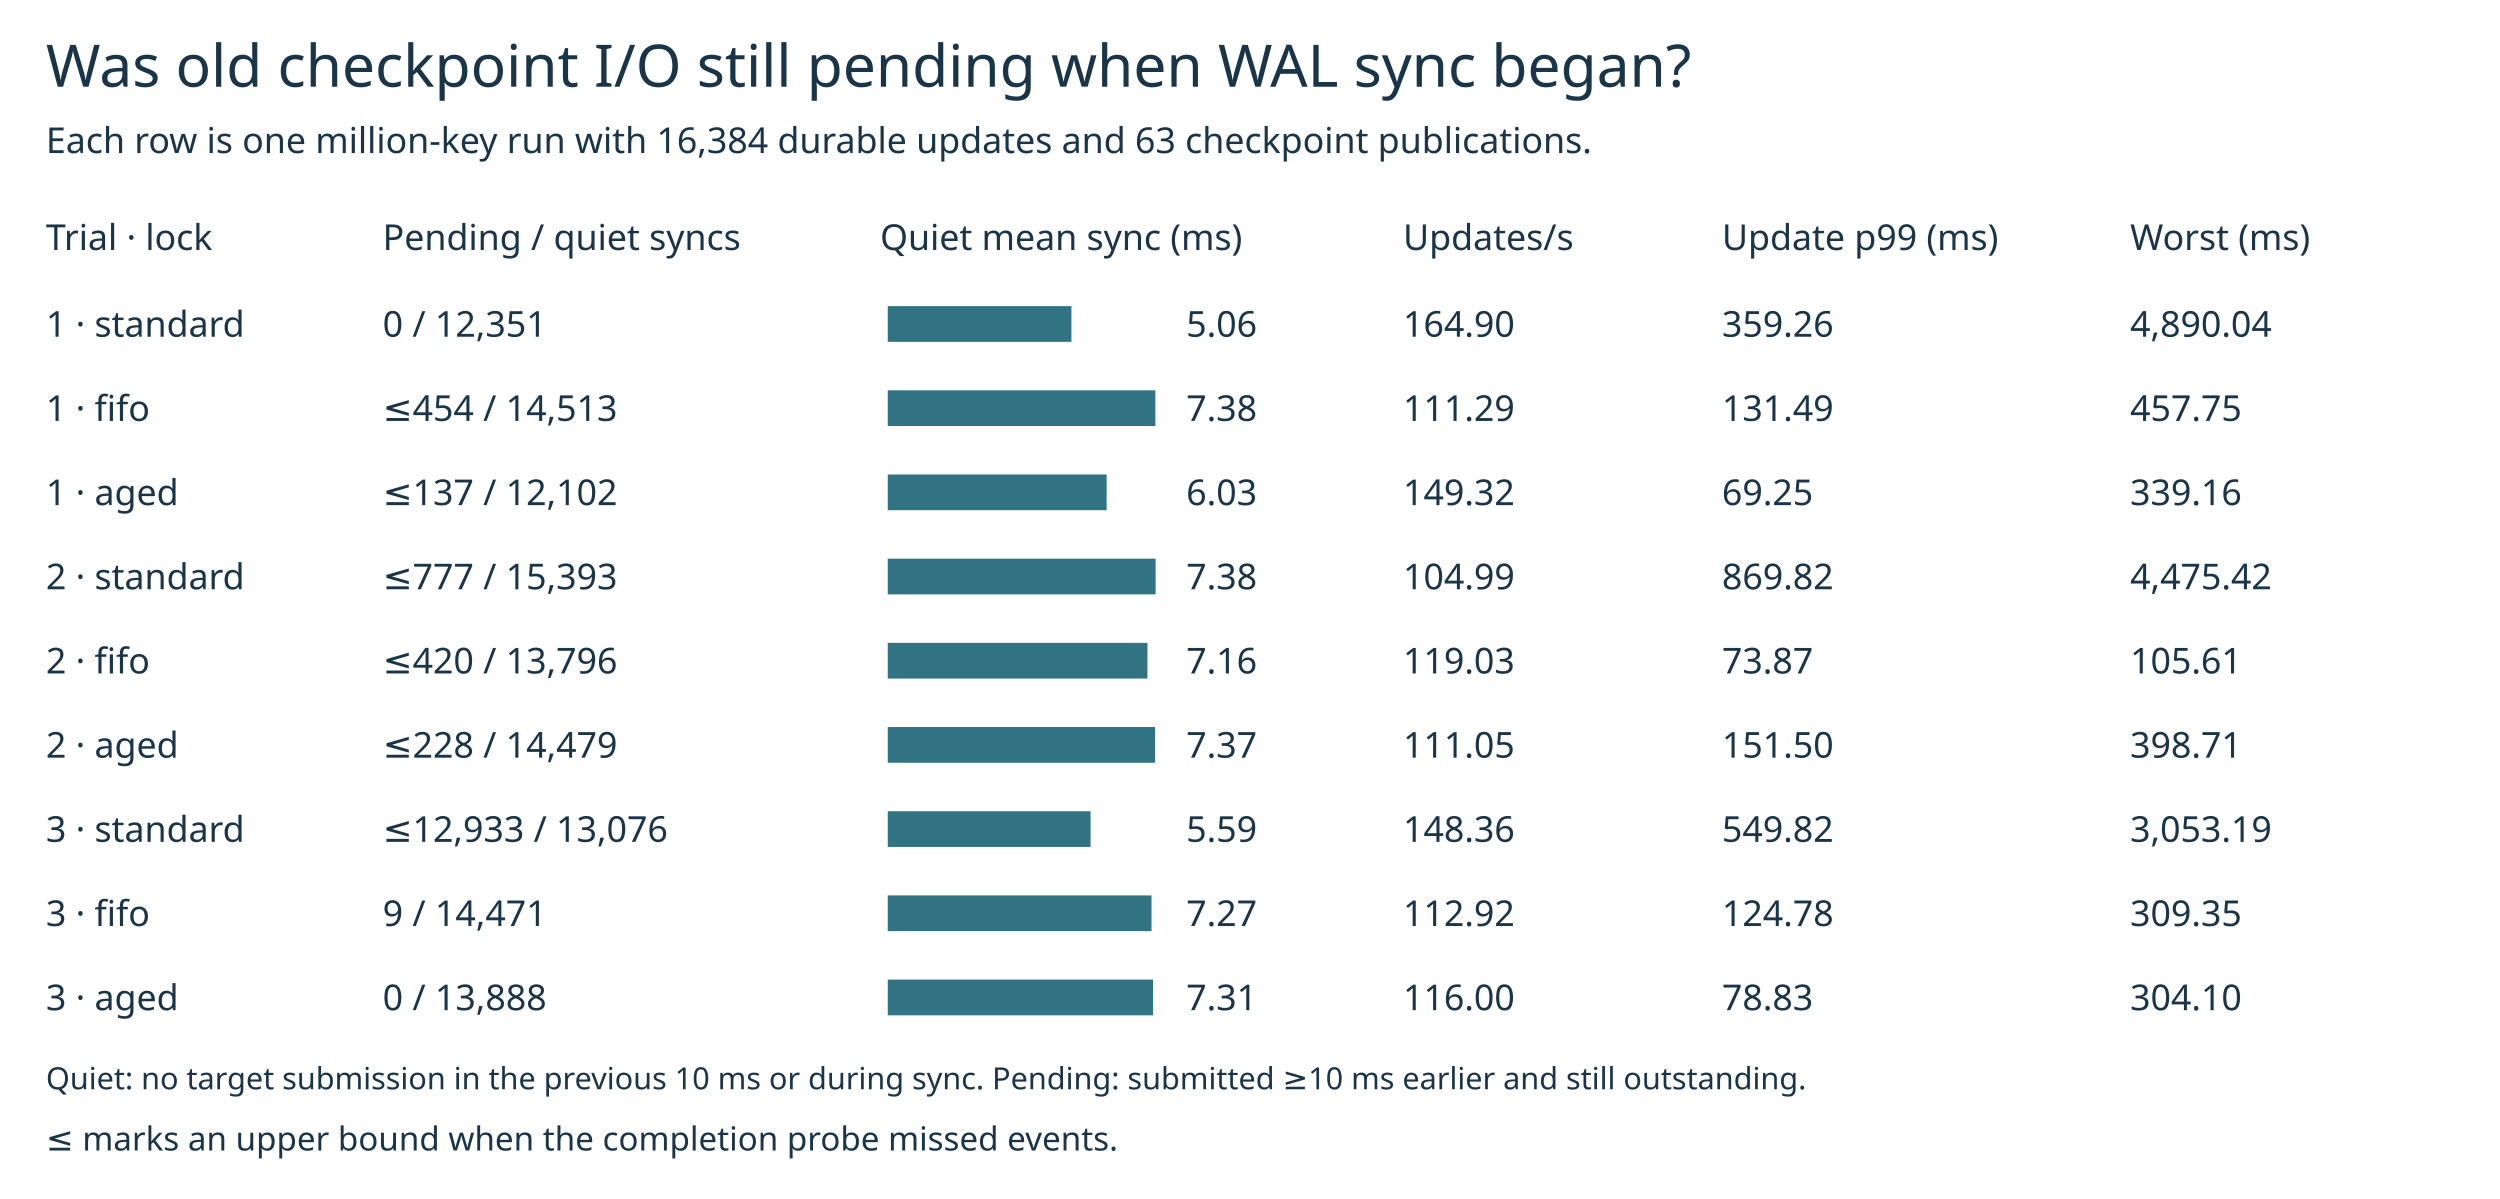
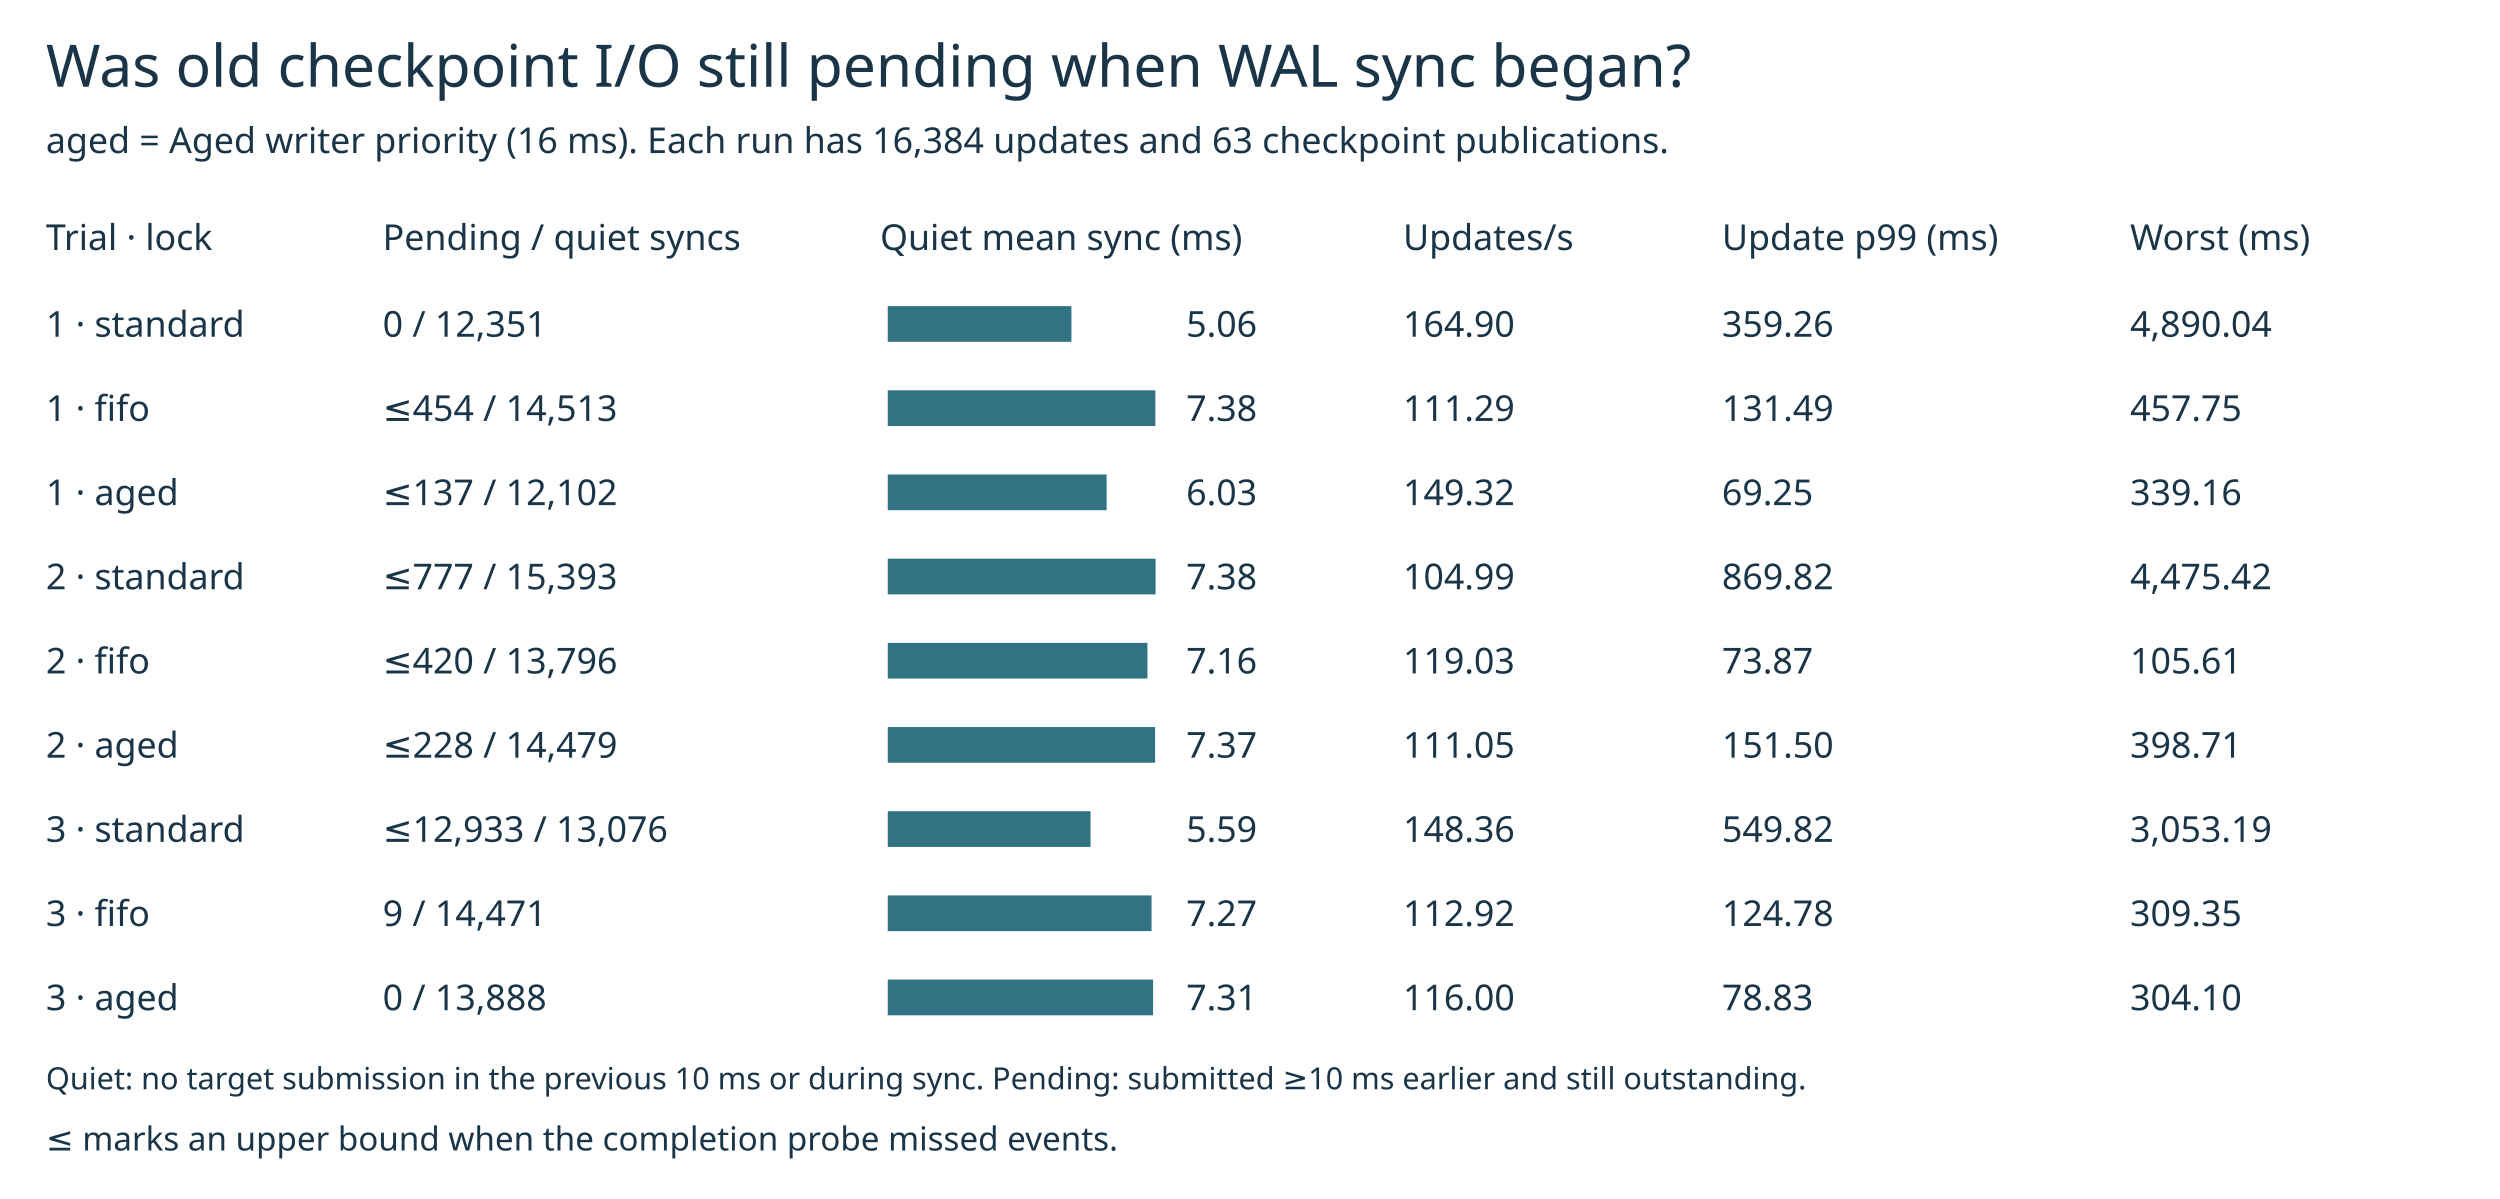
<svg xmlns="http://www.w3.org/2000/svg" viewBox="0 0 980 470" role="img">
  <rect width="980" height="470" fill="#fff" />
  <g font-family="system-ui,sans-serif" fill="#1a3548">
    <text x="18" y="34" font-size="23">Was old checkpoint I/O still pending when WAL sync began?</text>
-     <text x="18" y="60" font-size="14">Each row is one million-key run with 16,384 durable updates and 63 checkpoint publications.</text>
+     <text x="18" y="60" font-size="14">aged = Aged writer priority (16 ms). Each run has 16,384 updates and 63 checkpoint publications.</text>
    <text x="18" y="98" font-size="14">Trial · lock</text>
    <text x="150" y="98" font-size="14">Pending / quiet syncs</text>
    <text x="345" y="98" font-size="14">Quiet mean sync (ms)</text>
    <text x="550" y="98" font-size="14">Updates/s</text>
    <text x="675" y="98" font-size="14">Update p99 (ms)</text>
    <text x="835" y="98" font-size="14">Worst (ms)</text>
    <text x="18" y="132" font-size="14">1 · standard</text>
    <text x="150" y="132" font-size="14">0 / 12,351</text>
    <rect x="348" y="120" width="72.0" height="14" fill="#327383" />
    <text x="465" y="132" font-size="14">5.06</text>
    <text x="550" y="132" font-size="14">164.90</text>
    <text x="675" y="132" font-size="14">359.26</text>
    <text x="835" y="132" font-size="14">4,890.04</text>
    <text x="18" y="165" font-size="14">1 · fifo</text>
    <text x="150" y="165" font-size="14">≤454 / 14,513</text>
    <rect x="348" y="153" width="104.9" height="14" fill="#327383" />
    <text x="465" y="165" font-size="14">7.38</text>
    <text x="550" y="165" font-size="14">111.29</text>
    <text x="675" y="165" font-size="14">131.49</text>
    <text x="835" y="165" font-size="14">457.75</text>
    <text x="18" y="198" font-size="14">1 · aged</text>
    <text x="150" y="198" font-size="14">≤137 / 12,102</text>
    <rect x="348" y="186" width="85.8" height="14" fill="#327383" />
    <text x="465" y="198" font-size="14">6.03</text>
    <text x="550" y="198" font-size="14">149.32</text>
    <text x="675" y="198" font-size="14">69.25</text>
    <text x="835" y="198" font-size="14">339.16</text>
    <text x="18" y="231" font-size="14">2 · standard</text>
    <text x="150" y="231" font-size="14">≤777 / 15,393</text>
    <rect x="348" y="219" width="105.0" height="14" fill="#327383" />
    <text x="465" y="231" font-size="14">7.38</text>
    <text x="550" y="231" font-size="14">104.99</text>
    <text x="675" y="231" font-size="14">869.82</text>
    <text x="835" y="231" font-size="14">4,475.42</text>
    <text x="18" y="264" font-size="14">2 · fifo</text>
    <text x="150" y="264" font-size="14">≤420 / 13,796</text>
    <rect x="348" y="252" width="101.8" height="14" fill="#327383" />
    <text x="465" y="264" font-size="14">7.16</text>
    <text x="550" y="264" font-size="14">119.03</text>
    <text x="675" y="264" font-size="14">73.87</text>
    <text x="835" y="264" font-size="14">105.61</text>
    <text x="18" y="297" font-size="14">2 · aged</text>
    <text x="150" y="297" font-size="14">≤228 / 14,479</text>
    <rect x="348" y="285" width="104.8" height="14" fill="#327383" />
    <text x="465" y="297" font-size="14">7.37</text>
    <text x="550" y="297" font-size="14">111.05</text>
    <text x="675" y="297" font-size="14">151.50</text>
    <text x="835" y="297" font-size="14">398.71</text>
    <text x="18" y="330" font-size="14">3 · standard</text>
    <text x="150" y="330" font-size="14">≤12,933 / 13,076</text>
    <rect x="348" y="318" width="79.5" height="14" fill="#327383" />
    <text x="465" y="330" font-size="14">5.59</text>
    <text x="550" y="330" font-size="14">148.36</text>
    <text x="675" y="330" font-size="14">549.82</text>
    <text x="835" y="330" font-size="14">3,053.19</text>
    <text x="18" y="363" font-size="14">3 · fifo</text>
    <text x="150" y="363" font-size="14">9 / 14,471</text>
    <rect x="348" y="351" width="103.4" height="14" fill="#327383" />
    <text x="465" y="363" font-size="14">7.27</text>
    <text x="550" y="363" font-size="14">112.92</text>
    <text x="675" y="363" font-size="14">124.78</text>
    <text x="835" y="363" font-size="14">309.35</text>
    <text x="18" y="396" font-size="14">3 · aged</text>
    <text x="150" y="396" font-size="14">0 / 13,888</text>
    <rect x="348" y="384" width="104.0" height="14" fill="#327383" />
    <text x="465" y="396" font-size="14">7.31</text>
    <text x="550" y="396" font-size="14">116.00</text>
    <text x="675" y="396" font-size="14">78.83</text>
    <text x="835" y="396" font-size="14">304.10</text>
    <text x="18" y="427" font-size="12">Quiet: no target submission in the previous 10 ms or during sync. Pending: submitted ≥10 ms earlier and still outstanding.</text>
    <text x="18" y="451" font-size="13">≤ marks an upper bound when the completion probe missed events.</text>
  </g>
</svg>
